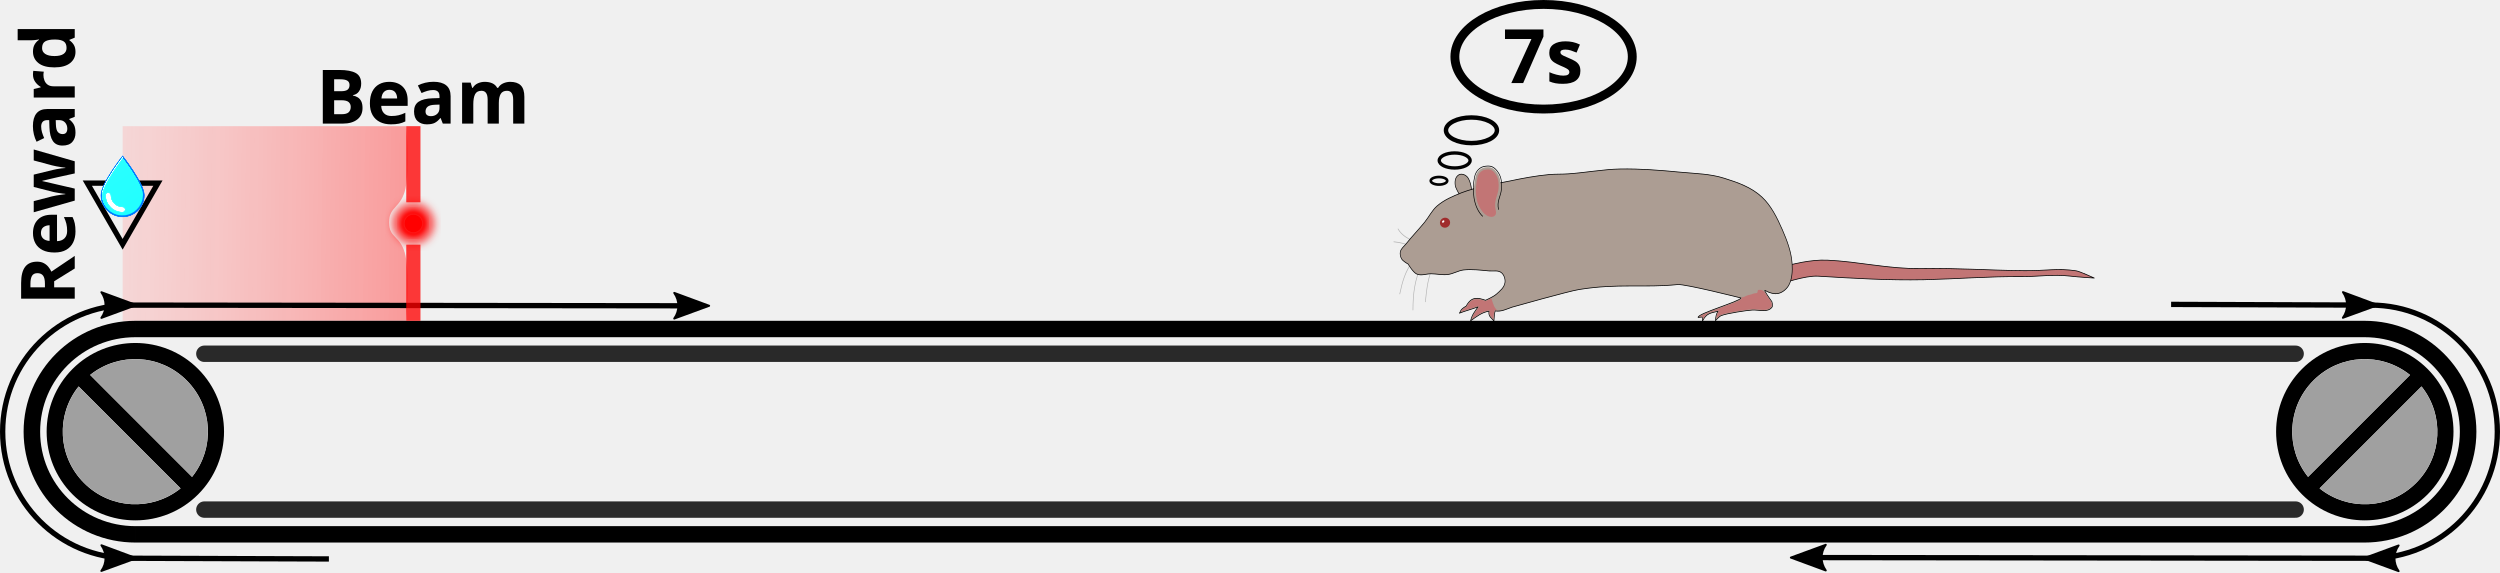
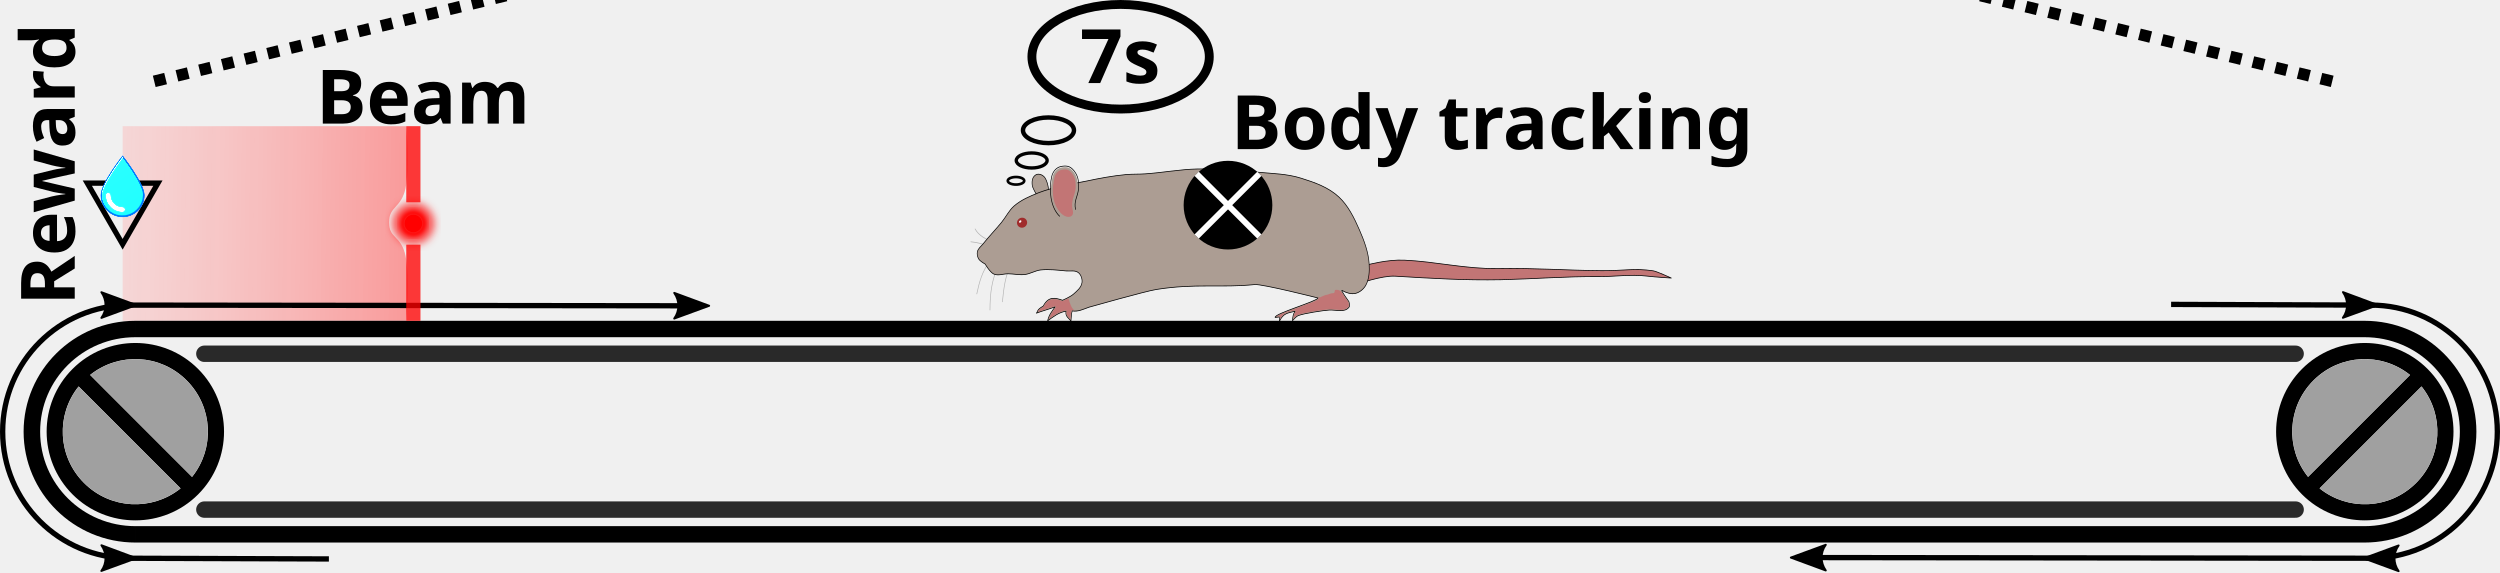
<svg xmlns="http://www.w3.org/2000/svg" xmlns:xlink="http://www.w3.org/1999/xlink" width="1409.308mm" height="322.519mm" viewBox="0 0 4993.611 1142.784" id="svg2" version="1.1">
  <defs id="defs4">
    <marker orient="auto" refY="0" refX="0" id="Arrow2Mstart" style="overflow:visible">
      <path id="path4530" style="fill:#000000;fill-opacity:1;fill-rule:evenodd;stroke:#000000;stroke-width:0.625;stroke-linejoin:round;stroke-opacity:1" d="M 8.719,4.034 -2.207,0.016 8.719,-4.002 c -1.745,2.372 -1.735,5.617 -6e-7,8.035 z" transform="scale(0.6,0.6)" />
    </marker>
    <marker orient="auto" refY="0" refX="0" id="Arrow1Mstart" style="overflow:visible">
      <path id="path4512" d="M 0,0 5,-5 -12.5,0 5,5 0,0 Z" style="fill:#000000;fill-opacity:1;fill-rule:evenodd;stroke:#000000;stroke-width:1pt;stroke-opacity:1" transform="matrix(0.4,0,0,0.4,4,0)" />
    </marker>
    <marker orient="auto" refY="0" refX="0" id="Arrow1Lstart" style="overflow:visible">
      <path id="path4763" d="M 0,0 5,-5 -12.5,0 5,5 0,0 Z" style="fill:#000000;fill-opacity:1;fill-rule:evenodd;stroke:#000000;stroke-width:1pt;stroke-opacity:1" transform="matrix(0.8,0,0,0.8,10,0)" />
    </marker>
    <linearGradient id="linearGradient19819">
      <stop style="stop-color:#ff0000;stop-opacity:1" offset="0" id="stop19821" />
      <stop style="stop-color:#ffffff;stop-opacity:0" offset="1" id="stop19823" />
    </linearGradient>
    <marker style="overflow:visible" id="marker9438" refX="0" refY="0" orient="auto">
      <path transform="scale(0.6,0.6)" d="M 8.719,4.034 -2.207,0.016 8.719,-4.002 c -1.745,2.372 -1.735,5.617 -6e-7,8.035 z" style="fill:#000000;fill-opacity:1;fill-rule:evenodd;stroke:#000000;stroke-width:0.625;stroke-linejoin:round;stroke-opacity:1" id="path9440" />
    </marker>
    <marker style="overflow:visible" id="marker9170" refX="0" refY="0" orient="auto">
      <path transform="scale(-0.6,-0.6)" d="M 8.719,4.034 -2.207,0.016 8.719,-4.002 c -1.745,2.372 -1.735,5.617 -6e-7,8.035 z" style="fill:#000000;fill-opacity:1;fill-rule:evenodd;stroke:#000000;stroke-width:0.625;stroke-linejoin:round;stroke-opacity:1" id="path9172" />
    </marker>
    <marker style="overflow:visible" id="marker9170-6" refX="0" refY="0" orient="auto">
      <path transform="scale(-0.6,-0.6)" d="M 8.719,4.034 -2.207,0.016 8.719,-4.002 c -1.745,2.372 -1.735,5.617 -6e-7,8.035 z" style="fill:#000000;fill-opacity:1;fill-rule:evenodd;stroke:#000000;stroke-width:0.625;stroke-linejoin:round;stroke-opacity:1" id="path9172-0" />
    </marker>
    <marker style="overflow:visible" id="marker9438-6" refX="0" refY="0" orient="auto">
      <path transform="scale(0.6,0.6)" d="M 8.719,4.034 -2.207,0.016 8.719,-4.002 c -1.745,2.372 -1.735,5.617 -6e-7,8.035 z" style="fill:#000000;fill-opacity:1;fill-rule:evenodd;stroke:#000000;stroke-width:0.625;stroke-linejoin:round;stroke-opacity:1" id="path9440-2" />
    </marker>
    <marker orient="auto" refY="0" refX="0" id="marker8992-6" style="overflow:visible">
      <path id="path8994-1" style="fill:#000000;fill-opacity:1;fill-rule:evenodd;stroke:#000000;stroke-width:0.625;stroke-linejoin:round;stroke-opacity:1" d="M 8.719,4.034 -2.207,0.016 8.719,-4.002 c -1.745,2.372 -1.735,5.617 -6e-7,8.035 z" transform="scale(-0.6,-0.6)" />
    </marker>
    <filter height="1.72" y="-0.36" width="1.72" x="-0.36" id="filter18049" style="color-interpolation-filters:sRGB">
      <feGaussianBlur id="feGaussianBlur18051" stdDeviation="8.504" />
    </filter>
    <filter height="1.48" y="-0.24" width="1.48" x="-0.24" id="filter18057" style="color-interpolation-filters:sRGB">
      <feGaussianBlur id="feGaussianBlur18059" stdDeviation="2.835" />
    </filter>
    <filter style="color-interpolation-filters:sRGB" id="filter19758">
      <feGaussianBlur stdDeviation="1" result="result1" id="feGaussianBlur19760" />
      <feComposite in="result1" in2="result1" result="result4" operator="in" id="feComposite19762" />
      <feBlend in="result1" mode="screen" result="result5" in2="result4" id="feBlend19764" />
      <feGaussianBlur stdDeviation="8" result="result6" in="result5" id="feGaussianBlur19766" />
      <feComposite operator="atop" in="result6" in2="result5" result="result8" id="feComposite19768" />
      <feComposite operator="in" result="fbSourceGraphic" in="result6" in2="result8" id="feComposite19770" />
      <feGaussianBlur result="result0" in="fbSourceGraphic" stdDeviation="2.5" id="feGaussianBlur19772" />
      <feSpecularLighting specularExponent="45" specularConstant="1.5" surfaceScale="1" lighting-color="#ffffff" result="result1" in="result0" id="feSpecularLighting19774">
        <fePointLight z="21000" y="-9000" x="-6000" id="fePointLight19776" />
      </feSpecularLighting>
      <feComposite operator="in" result="result2" in="result1" in2="fbSourceGraphic" id="feComposite19778" />
      <feComposite k3="1" k2="1" operator="arithmetic" result="result4" in="fbSourceGraphic" in2="result2" id="feComposite19780" k1="0" k4="0" />
      <feComposite operator="in" in2="result4" result="result91" id="feComposite19782" />
      <feBlend mode="multiply" in2="result91" id="feBlend19784" />
    </filter>
    <linearGradient xlink:href="#linearGradient19819" id="linearGradient19825" x1="552.424" y1="-1331.428" x2="-1620.382" y2="-1360.418" gradientUnits="userSpaceOnUse" gradientTransform="translate(-5.1889e-7,2.6423298e-6)" />
+     <marker style="overflow:visible" id="marker9170-2" refX="0" refY="0" orient="auto">
+       <path transform="scale(-0.6,-0.6)" d="M 8.719,4.034 -2.207,0.016 8.719,-4.002 c -1.745,2.372 -1.735,5.617 -6e-7,8.035 z" style="fill:#000000;fill-opacity:1;fill-rule:evenodd;stroke:#000000;stroke-width:0.625;stroke-linejoin:round;stroke-opacity:1" id="path9172-2" />
+     </marker>
+     <marker style="overflow:visible" id="marker9438-8" refX="0" refY="0" orient="auto">
+       <path transform="scale(0.6,0.6)" d="M 8.719,4.034 -2.207,0.016 8.719,-4.002 c -1.745,2.372 -1.735,5.617 -6e-7,8.035 z" style="fill:#000000;fill-opacity:1;fill-rule:evenodd;stroke:#000000;stroke-width:0.625;stroke-linejoin:round;stroke-opacity:1" id="path9440-9" />
+     </marker>
+     <marker orient="auto" refY="0" refX="0" id="Arrow2Mstart-7" style="overflow:visible">
+       <path id="path4530-3" style="fill:#000000;fill-opacity:1;fill-rule:evenodd;stroke:#000000;stroke-width:0.625;stroke-linejoin:round;stroke-opacity:1" d="M 8.719,4.034 -2.207,0.016 8.719,-4.002 c -1.745,2.372 -1.735,5.617 -6e-7,8.035 z" transform="scale(0.6,0.6)" />
+     </marker>
+     <marker style="overflow:visible" id="marker9170-6-6" refX="0" refY="0" orient="auto">
+       <path transform="scale(-0.6,-0.6)" d="M 8.719,4.034 -2.207,0.016 8.719,-4.002 c -1.745,2.372 -1.735,5.617 -6e-7,8.035 z" style="fill:#000000;fill-opacity:1;fill-rule:evenodd;stroke:#000000;stroke-width:0.625;stroke-linejoin:round;stroke-opacity:1" id="path9172-0-1" />
+     </marker>
+     <marker style="overflow:visible" id="marker9438-6-2" refX="0" refY="0" orient="auto">
+       <path transform="scale(0.6,0.6)" d="M 8.719,4.034 -2.207,0.016 8.719,-4.002 c -1.745,2.372 -1.735,5.617 -6e-7,8.035 z" style="fill:#000000;fill-opacity:1;fill-rule:evenodd;stroke:#000000;stroke-width:0.625;stroke-linejoin:round;stroke-opacity:1" id="path9440-2-9" />
+     </marker>
  </defs>
  <g transform="translate(1108.236,1791.846)" id="layer1">
    <path style="opacity:1;fill:url(#linearGradient19825);fill-opacity:1;fill-rule:evenodd;stroke:none;stroke-width:35.433;stroke-linecap:square;stroke-linejoin:miter;stroke-miterlimit:4;stroke-dasharray:none;stroke-dashoffset:0;stroke-opacity:1" d="m -863.251,-1539.737 566.642,0 c 0,0 6.959,84.264 -1.642,124.114 -8.602,39.849 -32.765,35.284 -32.836,67.778 -0.073,33.302 24.198,25.863 32.836,66.742 8.638,40.879 1.642,130.075 1.642,130.075 l -566.642,0 z" id="rect19817" />
    <g transform="translate(30,0)" id="g16892">
      <g id="g4769">
        <path id="path4334" d="m -867.681,-1151.055 c -123.188,10e-4 -223.405,99.344 -223.405,221.457 0,122.113 100.217,221.456 223.405,221.457 l 0,-32.74 c -105.338,-10e-4 -190.376,-84.298 -190.376,-188.717 0,-104.419 85.039,-188.716 190.376,-188.717 z m 0.002,0 0,32.74 4452.498,0 c 105.338,0 190.377,84.298 190.377,188.717 0,104.418 -85.039,188.716 -190.377,188.717 l -4452.498,0 0,32.74 4452.498,0 c 123.188,0 223.405,-99.344 223.405,-221.457 0,-122.113 -100.217,-221.456 -223.405,-221.457 z" style="color:#000000;font-style:normal;font-variant:normal;font-weight:normal;font-stretch:normal;font-size:medium;line-height:normal;font-family:sans-serif;text-indent:0;text-align:start;text-decoration:none;text-decoration-line:none;text-decoration-style:solid;text-decoration-color:#000000;letter-spacing:normal;word-spacing:normal;text-transform:none;direction:ltr;block-progression:tb;writing-mode:lr-tb;baseline-shift:baseline;text-anchor:start;white-space:normal;clip-rule:nonzero;display:inline;overflow:visible;visibility:visible;opacity:1;isolation:auto;mix-blend-mode:normal;color-interpolation:sRGB;color-interpolation-filters:linearRGB;solid-color:#000000;solid-opacity:1;fill:#000000;fill-opacity:1;fill-rule:nonzero;stroke:none;stroke-width:177.165;stroke-linecap:square;stroke-linejoin:miter;stroke-miterlimit:4;stroke-dasharray:none;stroke-dashoffset:0;stroke-opacity:1;color-rendering:auto;image-rendering:auto;shape-rendering:auto;text-rendering:auto;enable-background:accumulate" />
        <path id="path5941" d="m -730.065,-1085.231 2088.634,0 2088.635,0 0,0" style="fill:none;fill-opacity:1;fill-rule:evenodd;stroke:#000000;stroke-width:32.74;stroke-linecap:round;stroke-linejoin:miter;stroke-miterlimit:4;stroke-dasharray:none;stroke-opacity:0.825" />
        <path id="path5941-7" d="m -730.065,-773.963 2088.634,0 2088.635,0 0,0" style="fill:none;fill-opacity:1;fill-rule:evenodd;stroke:#000000;stroke-width:32.74;stroke-linecap:round;stroke-linejoin:miter;stroke-miterlimit:4;stroke-dasharray:none;stroke-opacity:0.825" />
        <g transform="matrix(0.9119516,0,0,0.9119516,-1352.608,-540.0852)" id="g4269">
          <path style="color:#000000;font-style:normal;font-variant:normal;font-weight:normal;font-stretch:normal;font-size:medium;line-height:normal;font-family:sans-serif;text-indent:0;text-align:start;text-decoration:none;text-decoration-line:none;text-decoration-style:solid;text-decoration-color:#000000;letter-spacing:normal;word-spacing:normal;text-transform:none;direction:ltr;block-progression:tb;writing-mode:lr-tb;baseline-shift:baseline;text-anchor:start;white-space:normal;clip-rule:nonzero;display:inline;overflow:visible;visibility:visible;opacity:1;isolation:auto;mix-blend-mode:normal;color-interpolation:sRGB;color-interpolation-filters:linearRGB;solid-color:#000000;solid-opacity:1;fill:#000000;fill-opacity:1;fill-rule:nonzero;stroke:none;stroke-width:35.433;stroke-linecap:butt;stroke-linejoin:miter;stroke-miterlimit:4;stroke-dasharray:none;stroke-dashoffset:0;stroke-opacity:1;color-rendering:auto;image-rendering:auto;shape-rendering:auto;text-rendering:auto;enable-background:accumulate" d="m 668.945,-564.569 c -75.762,-75.762 -199.135,-75.764 -274.897,-10e-4 -75.762,75.762 -75.762,199.136 0,274.899 75.762,75.762 199.135,75.761 274.897,-10e-4 75.762,-75.762 75.762,-199.134 2e-5,-274.896 z m -25.054,25.054 c 57.985,57.985 61.923,149.073 11.834,211.567 L 432.323,-551.349 c 62.494,-50.088 153.582,-46.151 211.567,11.834 z m -236.623,13.221 223.402,223.402 c -62.494,50.09 -153.582,46.151 -211.567,-11.834 -57.985,-57.985 -61.924,-149.073 -11.834,-211.567 z" id="path4155" />
          <path style="fill:#a0a0a0;stroke:none;stroke-width:1px;stroke-linecap:butt;stroke-linejoin:miter;stroke-opacity:1" d="m 522.506,1659.064 c -23.584,-1.338 -47.441,-8.235 -67.8,-19.598 -35.31,-19.709 -62.023,-52.093 -74.333,-90.114 -3.416,-10.549 -5.685,-21.299 -6.988,-33.102 -0.836,-7.572 -0.837,-24.256 -0.003,-31.734 2.928,-26.236 11.251,-49.644 25.22,-70.926 3.016,-4.595 8.277,-11.86 8.604,-11.88 0.097,-0.01 50.352,50.164 111.677,111.49 l 111.5,111.501 -3.568,2.702 c -29.603,22.418 -67.026,33.778 -104.31,31.662 z" id="path4265" transform="translate(0,-1927.559)" />
          <path style="fill:#a0a0a0;stroke:none;stroke-width:1px;stroke-linecap:butt;stroke-linejoin:miter;stroke-opacity:1" d="m 544.031,1487.794 c -66.207,-66.219 -111.392,-111.672 -111.167,-111.825 0.209,-0.142 1.879,-1.388 3.712,-2.769 7.745,-5.838 15.447,-10.574 24.624,-15.143 16.794,-8.361 35.458,-13.726 55.077,-15.831 5.655,-0.607 24.829,-0.601 30.406,0.01 12.989,1.421 24.32,3.876 35.709,7.735 55.711,18.878 96.773,67.528 106.025,125.621 1.397,8.772 1.764,13.913 1.768,24.749 0.004,11.589 -0.404,16.801 -2.109,26.897 -3.879,22.974 -13.501,46.064 -27.114,65.065 -1.866,2.604 -3.841,5.258 -4.389,5.898 l -0.996,1.162 -111.546,-111.567 z" id="path4267" transform="translate(0,-1927.559)" />
        </g>
        <g transform="matrix(0,-0.9119508,0.9119508,0,3974.839,-444.9002)" id="g4274">
          <path id="path4276" d="m 668.945,-564.569 c -75.762,-75.762 -199.135,-75.764 -274.897,-10e-4 -75.762,75.762 -75.762,199.136 0,274.899 75.762,75.762 199.135,75.761 274.897,-10e-4 75.762,-75.762 75.762,-199.134 2e-5,-274.896 z m -25.054,25.054 c 57.985,57.985 61.923,149.073 11.834,211.567 L 432.323,-551.349 c 62.494,-50.088 153.582,-46.151 211.567,11.834 z m -236.623,13.221 223.402,223.402 c -62.494,50.09 -153.582,46.151 -211.567,-11.834 -57.985,-57.985 -61.924,-149.073 -11.834,-211.567 z" style="color:#000000;font-style:normal;font-variant:normal;font-weight:normal;font-stretch:normal;font-size:medium;line-height:normal;font-family:sans-serif;text-indent:0;text-align:start;text-decoration:none;text-decoration-line:none;text-decoration-style:solid;text-decoration-color:#000000;letter-spacing:normal;word-spacing:normal;text-transform:none;direction:ltr;block-progression:tb;writing-mode:lr-tb;baseline-shift:baseline;text-anchor:start;white-space:normal;clip-rule:nonzero;display:inline;overflow:visible;visibility:visible;opacity:1;isolation:auto;mix-blend-mode:normal;color-interpolation:sRGB;color-interpolation-filters:linearRGB;solid-color:#000000;solid-opacity:1;fill:#000000;fill-opacity:1;fill-rule:nonzero;stroke:none;stroke-width:35.433;stroke-linecap:butt;stroke-linejoin:miter;stroke-miterlimit:4;stroke-dasharray:none;stroke-dashoffset:0;stroke-opacity:1;color-rendering:auto;image-rendering:auto;shape-rendering:auto;text-rendering:auto;enable-background:accumulate" />
          <path transform="translate(0,-1927.559)" id="path4278" d="m 522.506,1659.064 c -23.584,-1.338 -47.441,-8.235 -67.8,-19.598 -35.31,-19.709 -62.023,-52.093 -74.333,-90.114 -3.416,-10.549 -5.685,-21.299 -6.988,-33.102 -0.836,-7.572 -0.837,-24.256 -0.003,-31.734 2.928,-26.236 11.251,-49.644 25.22,-70.926 3.016,-4.595 8.277,-11.86 8.604,-11.88 0.097,-0.01 50.352,50.164 111.677,111.49 l 111.5,111.501 -3.568,2.702 c -29.603,22.418 -67.026,33.778 -104.31,31.662 z" style="fill:#a0a0a0;stroke:none;stroke-width:1px;stroke-linecap:butt;stroke-linejoin:miter;stroke-opacity:1" />
          <path transform="translate(0,-1927.559)" id="path4280" d="m 544.031,1487.794 c -66.207,-66.219 -111.392,-111.672 -111.167,-111.825 0.209,-0.142 1.879,-1.388 3.712,-2.769 7.745,-5.838 15.447,-10.574 24.624,-15.143 16.794,-8.361 35.458,-13.726 55.077,-15.831 5.655,-0.607 24.829,-0.601 30.406,0.01 12.989,1.421 24.32,3.876 35.709,7.735 55.711,18.878 96.773,67.528 106.025,125.621 1.397,8.772 1.764,13.913 1.768,24.749 0.004,11.589 -0.404,16.801 -2.109,26.897 -3.879,22.974 -13.501,46.064 -27.114,65.065 -1.866,2.604 -3.841,5.258 -4.389,5.898 l -0.996,1.162 -111.546,-111.567 z" style="fill:#a0a0a0;stroke:none;stroke-width:1px;stroke-linecap:butt;stroke-linejoin:miter;stroke-opacity:1" />
        </g>
        <path id="path7156" d="m -880.105,-676.783 c -139.626,8e-4 -252.816,-113.188 -252.816,-252.815 -8e-4,-139.627 113.189,-252.817 252.816,-252.816" style="opacity:1;fill:none;fill-opacity:1;fill-rule:evenodd;stroke:#000000;stroke-width:10.63;stroke-linecap:round;stroke-linejoin:miter;stroke-miterlimit:4;stroke-dasharray:none;stroke-dashoffset:0;stroke-opacity:1;marker-end:url(#marker9170)" />
        <path id="path7165" d="m 264.125,-1180.999 -1144.232,-1.414 0,0 0,0" style="fill:none;fill-rule:evenodd;stroke:#000000;stroke-width:10.63;stroke-linecap:butt;stroke-linejoin:miter;stroke-miterlimit:0;stroke-dasharray:none;stroke-opacity:1;marker-start:url(#marker9438)" />
        <path id="path7165-3" d="m -481.297,-675.369 -398.808,-1.414 0,0 0,0" style="fill:none;fill-rule:evenodd;stroke:#000000;stroke-width:10.63;stroke-linecap:butt;stroke-linejoin:miter;stroke-miterlimit:4;stroke-dasharray:none;stroke-opacity:1;marker-end:url(#Arrow2Mstart)" />
        <path id="path7156-7" d="m 3597.243,-1182.414 c 139.626,-8e-4 252.816,113.188 252.816,252.815 8e-4,139.627 -113.189,252.817 -252.816,252.816" style="opacity:1;fill:none;fill-opacity:1;fill-rule:evenodd;stroke:#000000;stroke-width:10.63;stroke-linecap:round;stroke-linejoin:miter;stroke-miterlimit:4;stroke-dasharray:none;stroke-dashoffset:0;stroke-opacity:1;marker-end:url(#marker9170-6)" />
        <path id="path7165-9" d="m 2453.013,-678.197 1144.232,1.414 0,0 0,0" style="fill:none;fill-rule:evenodd;stroke:#000000;stroke-width:10.63;stroke-linecap:butt;stroke-linejoin:miter;stroke-miterlimit:0;stroke-dasharray:none;stroke-opacity:1;marker-start:url(#marker9438-6)" />
        <path id="path7165-3-2" d="m 3198.435,-1183.828 398.808,1.414 0,0 0,0" style="fill:none;fill-rule:evenodd;stroke:#000000;stroke-width:10.63;stroke-linecap:butt;stroke-linejoin:miter;stroke-miterlimit:4;stroke-dasharray:none;stroke-opacity:1;marker-end:url(#marker8992-6)" />
      </g>
    </g>
    <g id="g18800">
      <path style="opacity:0.771;fill:none;fill-rule:evenodd;stroke:#ff0000;stroke-width:28.346;stroke-linecap:butt;stroke-linejoin:miter;stroke-miterlimit:4;stroke-dasharray:none;stroke-dashoffset:0;stroke-opacity:1" d="m -282.573,-1303.165 0,76.055 0,76.055" id="path16954" />
      <g transform="translate(0,13.74487)" id="g18795">
        <ellipse ry="28.346" rx="28.346" cy="-1345.937" cx="-295.825" id="path16915" style="opacity:1;fill:none;fill-opacity:1;fill-rule:evenodd;stroke:#ff0000;stroke-width:12.638;stroke-linecap:butt;stroke-linejoin:miter;stroke-miterlimit:0;stroke-dasharray:none;stroke-dashoffset:0;stroke-opacity:1;filter:url(#filter18049)" transform="matrix(1.121452,0,0,1.121452,49.18066,150.2155)" />
        <ellipse ry="14.173" rx="14.173" cy="-1345.937" cx="-295.825" id="path16915-3" style="opacity:1;fill:none;fill-opacity:1;fill-rule:evenodd;stroke:#ff0000;stroke-width:9.6;stroke-linecap:butt;stroke-linejoin:miter;stroke-miterlimit:0;stroke-dasharray:none;stroke-dashoffset:0;stroke-opacity:1;filter:url(#filter18057)" transform="matrix(1.476408,0,0,1.476408,154.1853,627.9633)" />
        <ellipse ry="12.402" rx="12.402" cy="-1359.189" cx="-282.573" id="path16915-3-7" style="opacity:1;fill:#ff0000;fill-opacity:1;fill-rule:evenodd;stroke:#ff0000;stroke-width:10.63;stroke-linecap:butt;stroke-linejoin:miter;stroke-miterlimit:0;stroke-dasharray:none;stroke-dashoffset:0;stroke-opacity:1" />
      </g>
      <path style="opacity:0.771;fill:none;fill-rule:evenodd;stroke:#ff0000;stroke-width:28.346;stroke-linecap:butt;stroke-linejoin:miter;stroke-miterlimit:4;stroke-dasharray:none;stroke-dashoffset:0;stroke-opacity:1" d="m -282.573,-1539.833 0,76.055 0,76.055" id="path16954-5" />
    </g>
    <g id="g19827" transform="translate(-96,0)">
      <path d="m -696.786,-1426.056 -141.037,0 70.519,122.142 70.519,-122.142 z" style="opacity:1;fill:none;stroke:#000000;stroke-width:10.63;stroke-miterlimit:4;stroke-dasharray:none" id="path18250" />
      <g style="opacity:1;filter:url(#filter19758)" transform="matrix(0.2428253,0,0,0.2428253,-829.4675,-1482.018)" id="g18767">
        <path style="fill:#006cff;fill-opacity:1" d="M 438.4,329.6 C 438.4,430.933 356.267,512 256,512 155.733,512 73.6,430.933 73.6,329.6 73.6,228.267 256,0 256,0 c 0,0 182.4,229.333 182.4,329.6 z" id="path18727" />
        <path style="fill:#ffffff" d="m 256,464 c -73.6,0 -134.4,-59.733 -134.4,-134.4 0,-8.533 7.467,-16 16,-16 8.533,0 16,7.467 16,16 0,56.533 45.867,102.4 102.4,102.4 8.533,0 16,7.467 16,16 0,8.533 -7.467,16 -16,16 z" id="path18729" />
        <g id="g18731" />
        <g id="g18733" />
        <g id="g18735" />
        <g id="g18737" />
        <g id="g18739" />
        <g id="g18741" />
        <g id="g18743" />
        <g id="g18745" />
        <g id="g18747" />
        <g id="g18749" />
        <g id="g18751" />
        <g id="g18753" />
        <g id="g18755" />
        <g id="g18757" />
        <g id="g18759" />
      </g>
    </g>
    <text xml:space="preserve" style="font-style:normal;font-weight:normal;font-size:150px;line-height:1000%;font-family:sans-serif;letter-spacing:0px;word-spacing:0px;fill:#000000;fill-opacity:1;stroke:none;stroke-width:1px;stroke-linecap:butt;stroke-linejoin:miter;stroke-opacity:1" x="-476.958" y="-1544.958" id="text19849">
      <tspan id="tspan19851" x="-476.958" y="-1544.958" style="font-style:normal;font-variant:normal;font-weight:bold;font-stretch:normal;font-family:sans-serif;-inkscape-font-specification:'sans-serif Bold'">Beam</tspan>
    </text>
    <text xml:space="preserve" style="font-style:normal;font-weight:normal;font-size:150px;line-height:1000%;font-family:sans-serif;letter-spacing:0px;word-spacing:0px;fill:#000000;fill-opacity:1;stroke:none;stroke-width:1px;stroke-linecap:butt;stroke-linejoin:miter;stroke-opacity:1" x="1181.725" y="-958.955" id="text19849-8" transform="matrix(0,-1,1,0,0,0)">
      <tspan id="tspan19851-0" x="1181.725" y="-958.955" style="font-style:normal;font-variant:normal;font-weight:bold;font-stretch:normal;font-family:sans-serif;-inkscape-font-specification:'sans-serif Bold'">Reward</tspan>
    </text>
-     <g id="g4788">
+     <g id="g4788" transform="translate(-844.8709,0)">
      <g transform="matrix(-2.606271,0.244504,0.2099261,3.046847,1635.325,-3286.216)" id="g16474">
        <path id="path4508" d="m -264.764,685.253 c 0,0 -14.933,-2.258 -27.648,-0.774 -23.609,2.756 -46.843,9.645 -70.553,11.145 -26.58,1.7 -52.448,5.426 -79.283,7.778 -17.093,1.499 -24.883,0.229 -39.334,3.255 -2.672,0.559 -13.413,5.81 -13.413,5.81 0,0 10.993,-1.42 18.783,-2.82 12.01,-2.2 23.978,-1.528 36.138,-2.528 24.65,-2.2 50.201,-2.467 74.901,-3.967 27.03,-1.7 52.609,-5.097 80.353,-8.782 10.142,-1.347 29.246,2.884 29.246,2.884" style="fill:#c27575;stroke:#000000;stroke-width:0.496;stroke-linecap:round;stroke-linejoin:round" />
        <path id="path4479" d="m 16.664,662.653 c 6.014,10 7.852,17.8 8.842,29" style="fill:none;stroke:#b3b3b3;stroke-width:0.496;stroke-linecap:round;stroke-linejoin:round" />
        <path id="path4481" d="m 23.382,660.153 c 6.004,6 8.724,12.4 11.314,20.2" style="fill:none;stroke:#b3b3b3;stroke-width:0.496;stroke-linecap:round;stroke-linejoin:round" />
        <path id="path4483" d="m 7.825,664.453 c 4.684,7 6.111,14.5 7.778,22.6" style="fill:none;stroke:#b3b3b3;stroke-width:0.496;stroke-linecap:round;stroke-linejoin:round" />
        <path id="path4485" d="m 18.078,647.853 c 6.788,-2.1 12.228,-5.6 14.498,-9.9" style="fill:none;stroke:#b3b3b3;stroke-width:0.496;stroke-linecap:round;stroke-linejoin:round" />
        <path id="path4487" d="m 23.028,650.253 c 3.628,-1.8 7.928,-3.3 13.438,-4.2" style="fill:none;stroke:#b3b3b3;stroke-width:0.496;stroke-linecap:round;stroke-linejoin:round" />
        <path id="path4502" d="m -24.967,623.253 c 0,-1.1 -0.782,-6.2 -0.177,-9.2 0.446,-2.2 1.076,-4.7 2.74,-6.2 1.287,-1.2 3.219,-1.9 4.95,-1.7 1.236,0.2 2.458,1 3.182,2 0.934,1.3 1.134,3 1.061,4.6 -0.052,1.2 -0.599,2.3 -1.061,3.3 -0.914,2.1 -3.359,5.9 -3.359,5.9" style="fill:#ac9d93;stroke:#000000;stroke-width:0.496;stroke-linecap:round;stroke-linejoin:round" />
        <path id="path4506" d="m -177.434,691.253 c -5.72,0 -47.538,12.625 -47.538,12.625 1.51,2.3 33.971,7.432 33.761,10.032 l -3.191,-0.048 0.011,2.748 c -3.37,-5 -6.72,-4.8 -12.38,-5.5 1.74,1.8 2.08,3.6 2.48,6 0,0 -2.94,-2.6 -4.77,-3 -4.45,-1.1 -19.114,-1.808 -23.664,-1.708 -5.13,0.1 -11.75,2.9 -15.38,-0.7 -0.84,-0.8 -0.18,-3.5 -0.18,-3.5 0,0 6.371,-8.849 4.561,-7.749 -2.96,1.8 -6.64,3.1 -10.08,2.7 -3.09,-0.4 -6.22,-2.2 -8.13,-4.6 -2.92,-3.8 -3.67,-9 -3.71,-13.8 -0.08,-7.8 2.68,-15.6 5.65,-22.8 3.33,-8.1 7.36,-16.5 13.79,-22.5 7.63,-7.2 18,-11.1 27.76,-14.6 10.52,-3.8 21.85,-4.8 32.88,-6.6 15.239,-2.5 30.545,-4.8 45.958,-5.8 13.231,-0.8 26.52,0.3 39.774,0 4.954,-0.1 9.894,-0.7 14.85,-0.7 10.034,0 20.06,0.8 30.052,1.8 12.48,1.1 25.123,1.8 37.299,4.7 6.647,1.7 13.456,3.5 19.269,7.1 4.073,2.5 6.863,6.7 10.43,9.9 4.946,4.4 10.315,8.4 15.198,12.9 1.66,1.5 4.04,2.7 4.78,4.8 0.51,1.4 0.21,3.2 -0.53,4.6 -0.99,1.8 -4.78,3.9 -4.78,3.9 0,0 -3.151,5.5 -5.829,6.9 -3.314,1.7 -7.43,0.5 -11.137,0.8 -4.25,0.4 -8.461,1.6 -12.728,1.5 -4.116,-0.1 -8.081,-1.9 -12.198,-2 -6.522,-0.1 -13.007,1.2 -19.445,2.2 -3.182,0.5 -7.091,-0.1 -9.458,2.1 -1.669,1.5 -2.51,4.3 -1.944,6.5 0.813,3.2 4.241,5.1 6.982,6.9 2.628,1.7 8.751,3.4 8.751,3.4 5.823,-2.3 10.608,-3.4 15.026,2.6 5.242,2.1 4.116,2.9 5.568,4.2 -4.856,-1.2 -9.728,-1.8 -14.584,-3 2.686,2.8 5.145,4.9 6.453,8.7 -4.793,-2.5 -9.053,-4.9 -14.584,-5.2 1.178,3.4 -1.826,4.7 -3.182,6.8 -0.443,-2.3 -0.635,-4.8 -1.503,-6.6 -4.387,1.1 -8.747,-0.5 -13.081,-1.4 0,0 -44.138,-7 -51.973,-7.4 -29.906,-1.7 -49.748,3 -75.304,2.8 z" style="fill:#ac9d93;stroke:#000000;stroke-width:0.496;stroke-linecap:round;stroke-linejoin:round" />
        <path id="path4504" d="m -43.528,631.853 c 1.289,-6.2 -2.461,-9.5 -3.271,-13.9 -0.561,-3.1 -0.508,-6.7 1.149,-9.4 2.518,-4.1 4.994,-5.1 9.723,-4.5 2.498,0.3 5.05,2.3 5.922,4.7 2.996,8.1 3.458,16.3 -1.679,23.1 -5.187,6.9 -13.018,5.6 -11.844,0 z" style="fill:#c27575;stroke:#ac9d93;stroke-width:1.488;stroke-linecap:round;stroke-linejoin:round" />
        <ellipse ry="3.27" rx="3.889" cy="636.74" cx="-3.501" id="path4477" style="fill:#a02c2c" />
        <ellipse ry="0.67" rx="0.982" cy="552.61" cx="314.571" id="path9055" style="fill:#ffffff" transform="matrix(0.8673569,0.4976866,-0.4976718,0.8673654,0,0)" />
        <path id="path9565" d="m -32.55,634.953 c 6.765,-6.5 7.052,-18.3 3.96,-26.7 -1.105,-3 -3.991,-5.3 -7.156,-5.7 -1.251,-0.1 -2.393,-0.2 -3.469,-0.1 -1.076,0.1 -2.094,0.3 -3.031,0.7 -1.875,0.9 -3.343,2.4 -4.688,4.6 -1.967,3.2 -1.945,7.1 -1.344,10.4 0.466,2.6 1.676,4.6 2.5,6.6 0.825,2 1.356,4 0.782,6.8" style="color:#000000;text-indent:0;text-transform:none;block-progression:tb;fill:none;stroke:#000000;stroke-width:0.496" />
        <path id="path9571" style="fill:#c27575" d="m -23.153,688.453 c -2.098,0 -4.405,0.8 -6.937,1.8 a 0.5,0.5 0 0 1 -0.313,0 c 0,0 -1.563,-0.4 -3.437,-1.1 -0.315,-0.1 -0.642,-0.2 -0.969,-0.3 -0.986,3 -1.323,6 -3.906,8.2 0.508,-0.1 1.026,-0.2 1.531,-0.3 a 0.5,0.5 0 0 1 0.562,0.3 c 0.793,1.6 1.052,3.7 1.376,5.7 0.633,-0.8 1.301,-1.5 1.812,-2.2 0.718,-0.9 1.102,-1.8 0.562,-3.4 a 0.5,0.5 0 0 1 0.5,-0.6 c 5.161,0.3 9.233,2.4 13.532,4.6 -1.336,-2.9 -3.404,-4.7 -5.782,-7.2 a 0.5,0.5 0 0 1 0.469,-0.8 c 4.369,1 8.794,1.6 13.219,2.6 -0.143,-0.3 -0.273,-0.5 -0.469,-0.7 -0.479,-0.5 -1.44,-1.2 -4.031,-2.2 a 0.5,0.5 0 0 1 -0.219,-0.2 c -2.149,-3 -4.29,-4 -6.625,-4.2 l -0.875,0 z" />
        <path id="path9583" style="fill:#c27575" d="m -192.256,713.476 c 0.024,-0.37 -5.74,-1.864 -6.981,-2.245 l -11.961,-2.764 c -1.856,-0.881 -12.894,-2.29 -14.184,-4.29 -0.161,-0.226 -0.108,-0.54 0.12,-0.7 -4.28,-0.783 3.645,1.569 -2.881,-0.395 0,0 -2.044,-0.716 -4.024,-0.816 -1.78,-0.2 -2.421,-0.712 -4.201,-0.612 -2.71,0.2 -0.385,-2.386 -3.217,-1.975 -3.788,0.273 -4.453,3.63 -5.803,5.13 0.208,0.121 -2.326,3.265 -2.407,3.492 0,0 -0.16,0.6 -0.22,1.3 -0.03,0.4 -0.02,0.8 0.03,1.1 0.05,0.3 0.13,0.5 0.22,0.6 1.66,1.7 4.05,1.9 6.75,1.7 2.69,-0.3 5.63,-1 8.28,-1.1 4.4,-0.1 19.094,0.608 23.774,1.708 1.07,0.2 2.26,1 3.25,1.7 0.35,0.3 0.35,0.3 0.62,0.5 -0.33,-1.6 -0.73,-3 -2.03,-4.4 -0.25,-0.333 -0.007,-0.808 0.41,-0.8 2.81,0.3 5.1,0.5 7.16,1.1 1.69,0.6 3.2,1.8 4.65,3.5 l 0.131,-1.748" />
      </g>
      <g style="fill:#000000;stroke:none;stroke-width:24.249;stroke-miterlimit:4;stroke-dasharray:none" transform="matrix(-0.02922408,0,0,-0.02922408,2151.352,-1473.29)" id="g19984">
        <g id="g20009">
          <g transform="translate(3.1927488e-4,205.3101)" id="g4492">
            <text transform="scale(-1,-1)" id="text20005" y="-5016.866" x="-8811.291" style="font-style:normal;font-weight:normal;font-size:5132.753px;line-height:1000%;font-family:sans-serif;letter-spacing:0px;word-spacing:0px;fill:#000000;fill-opacity:1;stroke:none;stroke-width:1px;stroke-linecap:butt;stroke-linejoin:miter;stroke-opacity:1" xml:space="preserve">
              <tspan y="-5016.866" x="-8811.291" id="tspan20007" style="font-style:normal;font-variant:normal;font-weight:bold;font-stretch:normal;font-family:sans-serif;-inkscape-font-specification:'sans-serif Bold'">7s</tspan>
            </text>
            <g id="g4480" transform="translate(-22753.151,-674.1674)">
              <g id="g4486">
                <ellipse style="fill:none;fill-rule:evenodd;stroke:#000000;stroke-width:606.231;stroke-linecap:butt;stroke-linejoin:miter;stroke-miterlimit:4;stroke-dasharray:none;stroke-opacity:1" id="path4418" transform="scale(-1,-1)" cx="-28788.795" cy="-7490.505" rx="6062.307" ry="3575.729" />
                <ellipse style="fill:none;fill-rule:evenodd;stroke:#000000;stroke-width:303.115;stroke-linecap:butt;stroke-linejoin:miter;stroke-miterlimit:4;stroke-dasharray:none;stroke-opacity:1" id="path4418-3" cx="-33718.348" cy="-2464.006" rx="1742.657" ry="875.537" transform="scale(-1,-1)" />
                <ellipse style="fill:none;fill-rule:evenodd;stroke:#000000;stroke-width:230.368;stroke-linecap:butt;stroke-linejoin:miter;stroke-miterlimit:4;stroke-dasharray:none;stroke-opacity:1" id="path4418-3-7" cx="-34865.148" cy="-401.065" rx="1054.445" ry="512.786" transform="scale(-1,-1)" />
                <ellipse style="fill:none;fill-rule:evenodd;stroke:#000000;stroke-width:181.869;stroke-linecap:butt;stroke-linejoin:miter;stroke-miterlimit:4;stroke-dasharray:none;stroke-opacity:1" id="path4418-3-7-5" cx="-35937.688" cy="987.505" rx="562.864" ry="258.706" transform="scale(-1,-1)" />
              </g>
            </g>
          </g>
        </g>
      </g>
    </g>
+     <g id="g8736" transform="matrix(0.7071068,-0.7071068,0.7071068,0.7071068,815.5287,2164.487)">
+       <circle mask="none" r="88.583" cy="-2133.668" cx="2881.912" id="path8594" style="fill:#000000;fill-opacity:1;fill-rule:evenodd;stroke:none;stroke-width:1px;stroke-linecap:butt;stroke-linejoin:miter;stroke-opacity:1" />
+       <path mask="none" id="path8596" d="m 2881.912,-2222.251 0,177.165" style="fill:none;fill-opacity:1;fill-rule:evenodd;stroke:#ffffff;stroke-width:11.838;stroke-linecap:butt;stroke-linejoin:miter;stroke-miterlimit:4;stroke-dasharray:none;stroke-opacity:1" />
+       <path mask="none" id="path8596-4" d="m 2793.329,-2133.668 177.165,0" style="opacity:1;fill:none;fill-opacity:1;fill-rule:evenodd;stroke:#ffffff;stroke-width:11.838;stroke-linecap:butt;stroke-linejoin:miter;stroke-miterlimit:4;stroke-dasharray:none;stroke-opacity:1" />
+     </g>
+     <g id="g4534">
+       <g transform="matrix(0,0.8849017,-0.8900258,0,1761.933,-2849.665)" id="g4373">
+         <g transform="translate(201.1524,-61.8022)" id="g4375">
+           <g id="g4377">
+             <path d="m 248.6,269.4 -14.7,0 -15.6,-28 c -0.2,-0.4 -0.4,-0.7 -0.6,-1 -5.3,-8 -16.3,-17.6 -38.4,-17.6 l -38.4,0 c -22.1,0 -33,9.6 -38.3,17.7 -0.2,0.3 -0.4,0.6 -0.6,1 l -15.6,28 -14.7,0 C 37.7,269.4 10,297 10,331 l 0,347.1 c 0,34 27.7,61.7 61.7,61.7 l 176.9,0 c 34,0 61.6,-27.7 61.6,-61.7 l 0,-347.1 c 0,-34 -27.6,-61.6 -61.6,-61.6 z m 29.5,408.7 c 0,16.3 -13.3,29.5 -29.5,29.5 l -177,0 c -16.3,0 -29.5,-13.3 -29.5,-29.5 l 0,-347.1 c 0,-16.3 13.3,-29.5 29.5,-29.5 l 24.1,0 c 5.8,0 11.2,-3.2 14,-8.2 l 19.9,-35.5 c 1.5,-1.8 5.7,-2.9 11.2,-2.9 l 38.4,0 c 5.5,0 9.8,1.1 11.2,2.9 l 19.9,35.5 c 2.9,5.1 8.2,8.2 14,8.2 l 24.1,0 c 16.3,0 29.5,13.2 29.5,29.5 l 0.2,347.1 0,0 z" id="path4379" />
+             <path d="m 199.6,315.5 c -8.9,0 -16.1,7.2 -16.1,16.1 0,12.9 -10.5,23.4 -23.5,23.4 -12.9,0 -23.4,-10.5 -23.4,-23.4 0,-8.9 -7.2,-16.1 -16.1,-16.1 -8.9,0 -16.1,7.2 -16.1,16.1 0,30.7 24.9,55.6 55.6,55.6 30.7,0 55.6,-24.9 55.6,-55.6 0.1,-8.9 -7.1,-16.1 -16,-16.1 z" id="path4381" />
+             <path d="m 182.6,525.9 -45,0 c -11.2,0 -20.3,9.1 -20.3,20.4 l 0,6.1 9.1,-9.1 c 2.5,-2.5 6.5,-2.5 8.9,0 2.5,2.5 2.5,6.5 0,8.9 l -18,18 0,11.7 23.9,-23.9 c 2.4,-2.5 6.5,-2.5 8.9,0 2.5,2.5 2.5,6.5 0,8.9 l -32.8,32.8 0,4 c 0,2.3 0.4,4.5 1.2,6.5 L 156,572.7 c 2.5,-2.5 6.5,-2.5 8.9,0 2.5,2.5 2.5,6.5 0,8.9 l -38.7,38.8 c 3.3,2.3 7.3,3.7 11.5,3.7 l 45,0 c 11.2,0 20.4,-9.1 20.4,-20.4 l 0,-57.6 c -0.2,-11.1 -9.3,-20.2 -20.5,-20.2 z" id="path4383" />
+             <path d="m 248.6,312.9 -16.3,0 0,383.3 16.3,0 c 10,0 18.1,-8.1 18.1,-18.1 l 0,-347.1 c 0,-10 -8.2,-18.1 -18.1,-18.1 z" id="path4385" />
+             <path d="m 325.4,385.4 0,229.2 c 0,23.6 19.2,42.8 42.7,42.8 l 31.4,0 0,-314.7 -31.4,0 c -23.5,0 -42.7,19.1 -42.7,42.7 z" id="path4387" />
+             <path d="m 587.1,342.7 -146,0 0,314.7 146,0 c 35,0 42.8,0 42.8,-42.8 l 0,-229.2 c -0.1,-42.7 -7.3,-42.7 -42.8,-42.7 z" id="path4389" />
+           </g>
+         </g>
+         <g id="g4393" />
+         <g id="g4395" />
+         <g id="g4397" />
+         <g id="g4399" />
+         <g id="g4401" />
+         <g id="g4403" />
+         <g id="g4405" />
+         <g id="g4407" />
+         <g id="g4409" />
+         <g id="g4411" />
+         <g id="g4413" />
+         <g id="g4415" />
+         <g id="g4417" />
+         <g id="g4419" />
+         <g id="g4421" />
+       </g>
+       <text id="text19849-3" y="-2695.468" x="1126.509" style="font-style:normal;font-weight:normal;font-size:150px;line-height:1000%;font-family:sans-serif;letter-spacing:0px;word-spacing:0px;fill:#000000;fill-opacity:1;stroke:none;stroke-width:1px;stroke-linecap:butt;stroke-linejoin:miter;stroke-opacity:1" xml:space="preserve">
+         <tspan style="font-style:normal;font-variant:normal;font-weight:bold;font-stretch:normal;font-family:sans-serif;-inkscape-font-specification:'sans-serif Bold'" y="-2695.468" x="1126.509" id="tspan19851-6">Camera</tspan>
+       </text>
+     </g>
+     <text xml:space="preserve" style="font-style:normal;font-weight:normal;font-size:150px;line-height:1000%;font-family:sans-serif;letter-spacing:0px;word-spacing:0px;fill:#000000;fill-opacity:1;stroke:none;stroke-width:1px;stroke-linecap:butt;stroke-linejoin:miter;stroke-opacity:1" x="1350.545" y="-1493.941" id="text19849-7">
+       <tspan id="tspan19851-5" x="1350.545" y="-1493.941" style="font-style:normal;font-variant:normal;font-weight:bold;font-stretch:normal;font-family:sans-serif;-inkscape-font-specification:'sans-serif Bold'">Body tracking</tspan>
+     </text>
+     <path style="fill:none;fill-rule:evenodd;stroke:#000000;stroke-width:23.32;stroke-linecap:butt;stroke-linejoin:miter;stroke-miterlimit:4;stroke-dasharray:23.32, 23.32;stroke-dashoffset:0;stroke-opacity:1" d="m 1216.166,-2121.401 -2032.809,496.083 0,0" id="path4582" />
+     <path style="fill:none;fill-rule:evenodd;stroke:#000000;stroke-width:23.32;stroke-linecap:butt;stroke-linejoin:miter;stroke-miterlimit:4;stroke-dasharray:23.32, 23.32;stroke-dashoffset:0;stroke-opacity:1" d="m 1533.885,-2121.401 2032.809,496.083 0,0" id="path4582-3" />
  </g>
</svg>
